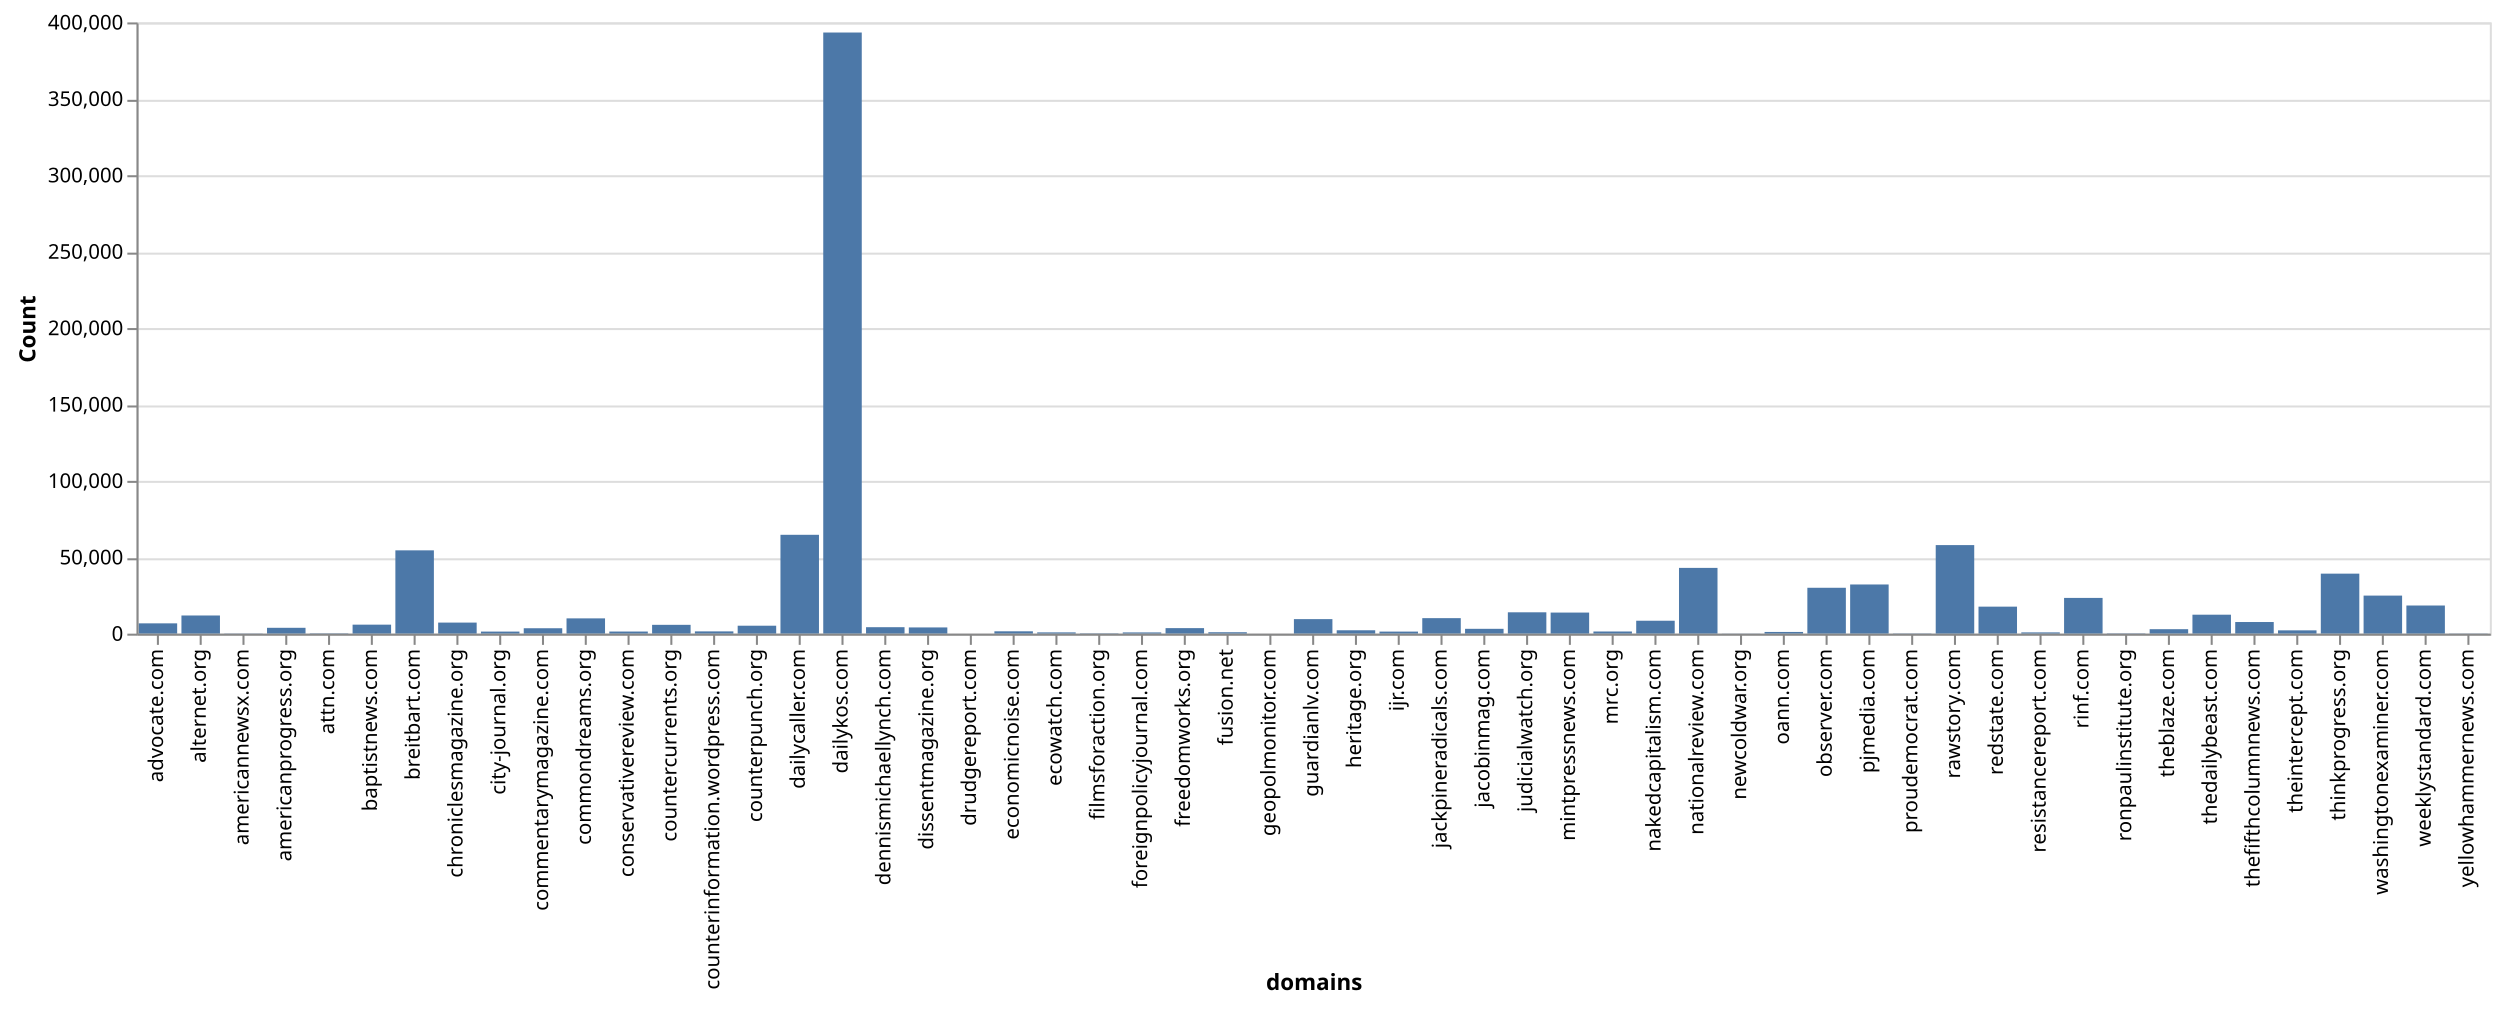
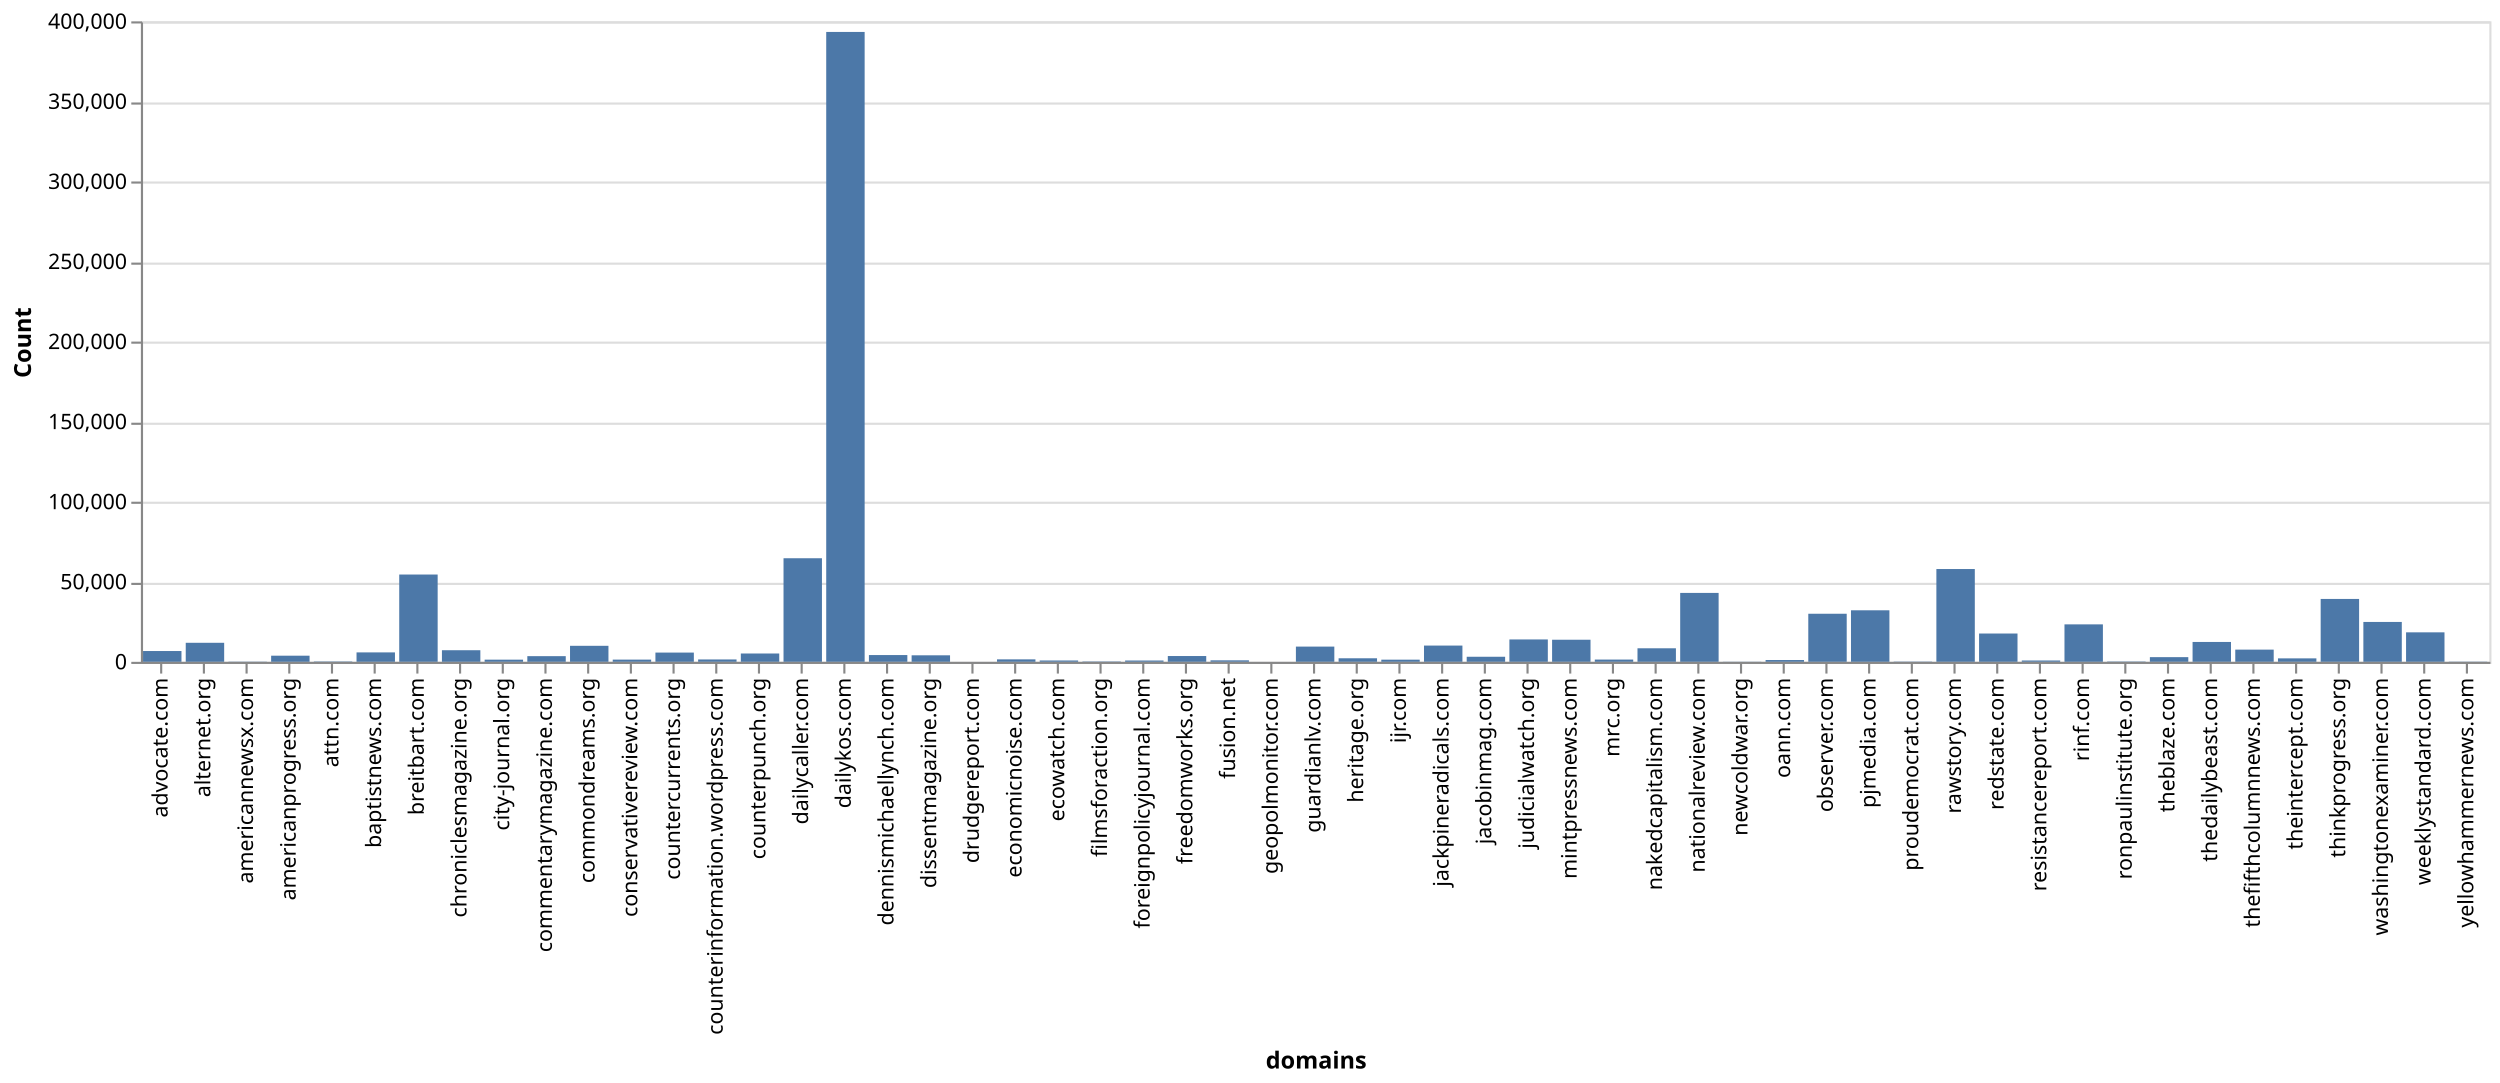
- <svg xmlns="http://www.w3.org/2000/svg" class="marks" width="1227" height="495" viewBox="0 0 1227 495" version="1.1">
-   <g transform="translate(67,11)">
+ <svg xmlns="http://www.w3.org/2000/svg" class="marks" width="1171" height="507" viewBox="0 0 1171 507" version="1.1">
+   <g transform="translate(66,10)">
    <g class="mark-group role-frame root">
      <g transform="translate(0,0)">
-         <path class="background" d="M0.5,0.5h1155v300h-1155Z" style="fill: none; stroke: #ddd;" />
+         <path class="background" d="M0.5,0.5h1100v300h-1100Z" style="fill: none; stroke: #ddd;" />
        <g>
          <g class="mark-group role-axis">
            <g transform="translate(0.5,0.5)">
              <path class="background" d="M0,0h0v0h0Z" style="pointer-events: none; fill: none;" />
              <g>
                <g class="mark-rule role-axis-grid" style="pointer-events: none;">
-                   <line transform="translate(0,300)" x2="1155" y2="0" style="fill: none; stroke: #ddd; stroke-width: 1; opacity: 1;" />
-                   <line transform="translate(0,263)" x2="1155" y2="0" style="fill: none; stroke: #ddd; stroke-width: 1; opacity: 1;" />
-                   <line transform="translate(0,225)" x2="1155" y2="0" style="fill: none; stroke: #ddd; stroke-width: 1; opacity: 1;" />
-                   <line transform="translate(0,188)" x2="1155" y2="0" style="fill: none; stroke: #ddd; stroke-width: 1; opacity: 1;" />
-                   <line transform="translate(0,150)" x2="1155" y2="0" style="fill: none; stroke: #ddd; stroke-width: 1; opacity: 1;" />
-                   <line transform="translate(0,113)" x2="1155" y2="0" style="fill: none; stroke: #ddd; stroke-width: 1; opacity: 1;" />
-                   <line transform="translate(0,75)" x2="1155" y2="0" style="fill: none; stroke: #ddd; stroke-width: 1; opacity: 1;" />
-                   <line transform="translate(0,38)" x2="1155" y2="0" style="fill: none; stroke: #ddd; stroke-width: 1; opacity: 1;" />
-                   <line transform="translate(0,0)" x2="1155" y2="0" style="fill: none; stroke: #ddd; stroke-width: 1; opacity: 1;" />
+                   <line transform="translate(0,300)" x2="1100" y2="0" style="fill: none; stroke: #ddd; stroke-width: 1; opacity: 1;" />
+                   <line transform="translate(0,263)" x2="1100" y2="0" style="fill: none; stroke: #ddd; stroke-width: 1; opacity: 1;" />
+                   <line transform="translate(0,225)" x2="1100" y2="0" style="fill: none; stroke: #ddd; stroke-width: 1; opacity: 1;" />
+                   <line transform="translate(0,188)" x2="1100" y2="0" style="fill: none; stroke: #ddd; stroke-width: 1; opacity: 1;" />
+                   <line transform="translate(0,150)" x2="1100" y2="0" style="fill: none; stroke: #ddd; stroke-width: 1; opacity: 1;" />
+                   <line transform="translate(0,113)" x2="1100" y2="0" style="fill: none; stroke: #ddd; stroke-width: 1; opacity: 1;" />
+                   <line transform="translate(0,75)" x2="1100" y2="0" style="fill: none; stroke: #ddd; stroke-width: 1; opacity: 1;" />
+                   <line transform="translate(0,38)" x2="1100" y2="0" style="fill: none; stroke: #ddd; stroke-width: 1; opacity: 1;" />
+                   <line transform="translate(0,0)" x2="1100" y2="0" style="fill: none; stroke: #ddd; stroke-width: 1; opacity: 1;" />
                </g>
              </g>
            </g>
          </g>
          <g class="mark-rect role-mark marks">
-             <path d="M526.05,299.3h18.9v0.7h-18.9Z" style="fill: #4c78a8;" />
-             <path d="M631.05,292.385h18.9v7.615h-18.9Z" style="fill: #4c78a8;" />
-             <path d="M1135.05,299.898h18.9v0.102h-18.9Z" style="fill: #4c78a8;" />
-             <path d="M652.05,297.623h18.9v2.377h-18.9Z" style="fill: #4c78a8;" />
-             <path d="M505.05,297.281h18.9v2.719h-18.9Z" style="fill: #4c78a8;" />
-             <path d="M85.05,299.814h18.9v0.186h-18.9Z" style="fill: #4c78a8;" />
-             <path d="M1051.05,298.377h18.9v1.623h-18.9Z" style="fill: #4c78a8;" />
-             <path d="M862.05,299.87h18.9v0.13h-18.9Z" style="fill: #4c78a8;" />
-             <path d="M232.05,298.961h18.9v1.039h-18.9Z" style="fill: #4c78a8;" />
-             <path d="M925.05,299.377h18.9v0.623h-18.9Z" style="fill: #4c78a8;" />
-             <path d="M883.05,256.532h18.9v43.468h-18.9Z" style="fill: #4c78a8;" />
-             <path d="M1114.05,286.186h18.9v13.814h-18.9Z" style="fill: #4c78a8;" />
-             <path d="M568.05,292.865h18.9v7.135h-18.9Z" style="fill: #4c78a8;" />
-             <path d="M589.05,298.337h18.9v1.663h-18.9Z" style="fill: #4c78a8;" />
-             <path d="M463.05,299.818h18.9v0.182h-18.9Z" style="fill: #4c78a8;" />
-             <path d="M1072.05,270.545h18.9v29.455h-18.9Z" style="fill: #4c78a8;" />
-             <path d="M106.05,295.581h18.9v4.419h-18.9Z" style="fill: #4c78a8;" />
-             <path d="M22.05,291.082h18.9v8.918h-18.9Z" style="fill: #4c78a8;" />
-             <path d="M1093.05,281.32h18.9v18.68h-18.9Z" style="fill: #4c78a8;" />
-             <path d="M904.05,286.741h18.9v13.259h-18.9Z" style="fill: #4c78a8;" />
-             <path d="M673.05,289.517h18.9v10.483h-18.9Z" style="fill: #4c78a8;" />
-             <path d="M316.05,251.48h18.9v48.52h-18.9Z" style="fill: #4c78a8;" />
-             <path d="M1030.05,294.285h18.9v5.715h-18.9Z" style="fill: #4c78a8;" />
-             <path d="M757.05,267.721h18.9v32.279h-18.9Z" style="fill: #4c78a8;" />
-             <path d="M610.05,298.988h18.9v1.012h-18.9Z" style="fill: #4c78a8;" />
-             <path d="M190.05,297.342h18.9v2.658h-18.9Z" style="fill: #4c78a8;" />
-             <path d="M442.05,299.372h18.9v0.628h-18.9Z" style="fill: #4c78a8;" />
-             <path d="M694.05,289.652h18.9v10.348h-18.9Z" style="fill: #4c78a8;" />
-             <path d="M169.05,298.985h18.9v1.015h-18.9Z" style="fill: #4c78a8;" />
-             <path d="M778.05,299.931h18.9v0.069h-18.9Z" style="fill: #4c78a8;" />
-             <path d="M211.05,292.497h18.9v7.503h-18.9Z" style="fill: #4c78a8;" />
-             <path d="M715.05,298.941h18.9v1.059h-18.9Z" style="fill: #4c78a8;" />
-             <path d="M337.05,4.96h18.9v295.04h-18.9Z" style="fill: #4c78a8;" />
-             <path d="M1009.05,290.693h18.9v9.307h-18.9Z" style="fill: #4c78a8;" />
-             <path d="M295.05,296.099h18.9v3.901h-18.9Z" style="fill: #4c78a8;" />
-             <path d="M484.05,299.388h18.9v0.612h-18.9Z" style="fill: #4c78a8;" />
-             <path d="M820.05,277.478h18.9v22.522h-18.9Z" style="fill: #4c78a8;" />
-             <path d="M64.05,297.125h18.9v2.875h-18.9Z" style="fill: #4c78a8;" />
-             <path d="M358.05,296.828h18.9v3.172h-18.9Z" style="fill: #4c78a8;" />
-             <path d="M988.05,297.805h18.9v2.195h-18.9Z" style="fill: #4c78a8;" />
-             <path d="M1.05,294.94h18.9v5.06h-18.9Z" style="fill: #4c78a8;" />
-             <path d="M946.05,282.454h18.9v17.546h-18.9Z" style="fill: #4c78a8;" />
-             <path d="M253.05,295.667h18.9v4.333h-18.9Z" style="fill: #4c78a8;" />
-             <path d="M736.05,293.655h18.9v6.345h-18.9Z" style="fill: #4c78a8;" />
-             <path d="M274.05,298.887h18.9v1.113h-18.9Z" style="fill: #4c78a8;" />
-             <path d="M148.05,294.565h18.9v5.435h-18.9Z" style="fill: #4c78a8;" />
-             <path d="M127.05,259.109h18.9v40.891h-18.9Z" style="fill: #4c78a8;" />
-             <path d="M547.05,299.998h18.9v0.002h-18.9Z" style="fill: #4c78a8;" />
-             <path d="M799.05,299.158h18.9v0.842h-18.9Z" style="fill: #4c78a8;" />
-             <path d="M841.05,275.861h18.9v24.139h-18.9Z" style="fill: #4c78a8;" />
-             <path d="M43.05,299.897h18.9v0.103h-18.9Z" style="fill: #4c78a8;" />
-             <path d="M379.05,296.944h18.9v3.056h-18.9Z" style="fill: #4c78a8;" />
-             <path d="M400.05,299.999h18.9v0.001h-18.9Z" style="fill: #4c78a8;" />
-             <path d="M967.05,299.83h18.9v0.17h-18.9Z" style="fill: #4c78a8;" />
-             <path d="M421.05,298.844h18.9v1.156h-18.9Z" style="fill: #4c78a8;" />
+             <path d="M501,299.3h18v0.7h-18Z" style="fill: #4c78a8;" />
+             <path d="M601,292.385h18v7.615h-18Z" style="fill: #4c78a8;" />
+             <path d="M1081,299.898h18v0.102h-18Z" style="fill: #4c78a8;" />
+             <path d="M621,297.623h18v2.377h-18Z" style="fill: #4c78a8;" />
+             <path d="M481,297.281h18v2.719h-18Z" style="fill: #4c78a8;" />
+             <path d="M81,299.814h18v0.186h-18Z" style="fill: #4c78a8;" />
+             <path d="M1001,298.377h18v1.623h-18Z" style="fill: #4c78a8;" />
+             <path d="M821,299.87h18v0.13h-18Z" style="fill: #4c78a8;" />
+             <path d="M221,298.961h18v1.039h-18Z" style="fill: #4c78a8;" />
+             <path d="M881,299.377h18v0.623h-18Z" style="fill: #4c78a8;" />
+             <path d="M841,256.532h18v43.468h-18Z" style="fill: #4c78a8;" />
+             <path d="M1061,286.186h18v13.814h-18Z" style="fill: #4c78a8;" />
+             <path d="M541,292.865h18v7.135h-18Z" style="fill: #4c78a8;" />
+             <path d="M561,298.337h18v1.663h-18Z" style="fill: #4c78a8;" />
+             <path d="M441,299.818h18v0.182h-18Z" style="fill: #4c78a8;" />
+             <path d="M1021,270.545h18v29.455h-18Z" style="fill: #4c78a8;" />
+             <path d="M101,295.581h18v4.419h-18Z" style="fill: #4c78a8;" />
+             <path d="M21,291.082h18v8.918h-18Z" style="fill: #4c78a8;" />
+             <path d="M1041,281.32h18v18.68h-18Z" style="fill: #4c78a8;" />
+             <path d="M861,286.741h18v13.259h-18Z" style="fill: #4c78a8;" />
+             <path d="M641,289.517h18v10.483h-18Z" style="fill: #4c78a8;" />
+             <path d="M301,251.48h18v48.52h-18Z" style="fill: #4c78a8;" />
+             <path d="M981,294.285h18v5.715h-18Z" style="fill: #4c78a8;" />
+             <path d="M721,267.721h18v32.279h-18Z" style="fill: #4c78a8;" />
+             <path d="M581,298.988h18v1.012h-18Z" style="fill: #4c78a8;" />
+             <path d="M181,297.342h18v2.658h-18Z" style="fill: #4c78a8;" />
+             <path d="M421,299.372h18v0.628h-18Z" style="fill: #4c78a8;" />
+             <path d="M661,289.652h18v10.348h-18Z" style="fill: #4c78a8;" />
+             <path d="M161,298.985h18v1.015h-18Z" style="fill: #4c78a8;" />
+             <path d="M741,299.931h18v0.069h-18Z" style="fill: #4c78a8;" />
+             <path d="M201,292.497h18v7.503h-18Z" style="fill: #4c78a8;" />
+             <path d="M681,298.941h18v1.059h-18Z" style="fill: #4c78a8;" />
+             <path d="M321,4.96h18v295.04h-18Z" style="fill: #4c78a8;" />
+             <path d="M961,290.693h18v9.307h-18Z" style="fill: #4c78a8;" />
+             <path d="M281,296.099h18v3.901h-18Z" style="fill: #4c78a8;" />
+             <path d="M461,299.388h18v0.612h-18Z" style="fill: #4c78a8;" />
+             <path d="M781,277.478h18v22.522h-18Z" style="fill: #4c78a8;" />
+             <path d="M61,297.125h18v2.875h-18Z" style="fill: #4c78a8;" />
+             <path d="M341,296.828h18v3.172h-18Z" style="fill: #4c78a8;" />
+             <path d="M941,297.805h18v2.195h-18Z" style="fill: #4c78a8;" />
+             <path d="M1,294.94h18v5.06h-18Z" style="fill: #4c78a8;" />
+             <path d="M901,282.454h18v17.546h-18Z" style="fill: #4c78a8;" />
+             <path d="M241,295.667h18v4.333h-18Z" style="fill: #4c78a8;" />
+             <path d="M701,293.655h18v6.345h-18Z" style="fill: #4c78a8;" />
+             <path d="M261,298.887h18v1.113h-18Z" style="fill: #4c78a8;" />
+             <path d="M141,294.565h18v5.435h-18Z" style="fill: #4c78a8;" />
+             <path d="M121,259.109h18v40.891h-18Z" style="fill: #4c78a8;" />
+             <path d="M521,299.998h18v0.002h-18Z" style="fill: #4c78a8;" />
+             <path d="M761,299.158h18v0.842h-18Z" style="fill: #4c78a8;" />
+             <path d="M801,275.861h18v24.139h-18Z" style="fill: #4c78a8;" />
+             <path d="M41,299.897h18v0.103h-18Z" style="fill: #4c78a8;" />
+             <path d="M361,296.944h18v3.056h-18Z" style="fill: #4c78a8;" />
+             <path d="M381,299.999h18v0.001h-18Z" style="fill: #4c78a8;" />
+             <path d="M921,299.83h18v0.17h-18Z" style="fill: #4c78a8;" />
+             <path d="M401,298.844h18v1.156h-18Z" style="fill: #4c78a8;" />
          </g>
          <g class="mark-group role-axis">
            <g transform="translate(0.5,300.5)">
              <path class="background" d="M0,0h0v0h0Z" style="pointer-events: none; fill: none;" />
              <g>
                <g class="mark-rule role-axis-tick" style="pointer-events: none;">
-                   <line transform="translate(10,0)" x2="0" y2="5" style="fill: none; stroke: #888; stroke-width: 1; opacity: 1;" />
-                   <line transform="translate(31,0)" x2="0" y2="5" style="fill: none; stroke: #888; stroke-width: 1; opacity: 1;" />
-                   <line transform="translate(52,0)" x2="0" y2="5" style="fill: none; stroke: #888; stroke-width: 1; opacity: 1;" />
-                   <line transform="translate(73,0)" x2="0" y2="5" style="fill: none; stroke: #888; stroke-width: 1; opacity: 1;" />
-                   <line transform="translate(94,0)" x2="0" y2="5" style="fill: none; stroke: #888; stroke-width: 1; opacity: 1;" />
-                   <line transform="translate(115,0)" x2="0" y2="5" style="fill: none; stroke: #888; stroke-width: 1; opacity: 1;" />
-                   <line transform="translate(136,0)" x2="0" y2="5" style="fill: none; stroke: #888; stroke-width: 1; opacity: 1;" />
-                   <line transform="translate(157,0)" x2="0" y2="5" style="fill: none; stroke: #888; stroke-width: 1; opacity: 1;" />
-                   <line transform="translate(178,0)" x2="0" y2="5" style="fill: none; stroke: #888; stroke-width: 1; opacity: 1;" />
-                   <line transform="translate(199,0)" x2="0" y2="5" style="fill: none; stroke: #888; stroke-width: 1; opacity: 1;" />
-                   <line transform="translate(220,0)" x2="0" y2="5" style="fill: none; stroke: #888; stroke-width: 1; opacity: 1;" />
-                   <line transform="translate(241,0)" x2="0" y2="5" style="fill: none; stroke: #888; stroke-width: 1; opacity: 1;" />
-                   <line transform="translate(262,0)" x2="0" y2="5" style="fill: none; stroke: #888; stroke-width: 1; opacity: 1;" />
-                   <line transform="translate(283,0)" x2="0" y2="5" style="fill: none; stroke: #888; stroke-width: 1; opacity: 1;" />
-                   <line transform="translate(304,0)" x2="0" y2="5" style="fill: none; stroke: #888; stroke-width: 1; opacity: 1;" />
-                   <line transform="translate(325,0)" x2="0" y2="5" style="fill: none; stroke: #888; stroke-width: 1; opacity: 1;" />
-                   <line transform="translate(346,0)" x2="0" y2="5" style="fill: none; stroke: #888; stroke-width: 1; opacity: 1;" />
-                   <line transform="translate(367,0)" x2="0" y2="5" style="fill: none; stroke: #888; stroke-width: 1; opacity: 1;" />
-                   <line transform="translate(388,0)" x2="0" y2="5" style="fill: none; stroke: #888; stroke-width: 1; opacity: 1;" />
+                   <line transform="translate(9,0)" x2="0" y2="5" style="fill: none; stroke: #888; stroke-width: 1; opacity: 1;" />
+                   <line transform="translate(29,0)" x2="0" y2="5" style="fill: none; stroke: #888; stroke-width: 1; opacity: 1;" />
+                   <line transform="translate(49,0)" x2="0" y2="5" style="fill: none; stroke: #888; stroke-width: 1; opacity: 1;" />
+                   <line transform="translate(69,0)" x2="0" y2="5" style="fill: none; stroke: #888; stroke-width: 1; opacity: 1;" />
+                   <line transform="translate(89,0)" x2="0" y2="5" style="fill: none; stroke: #888; stroke-width: 1; opacity: 1;" />
+                   <line transform="translate(109,0)" x2="0" y2="5" style="fill: none; stroke: #888; stroke-width: 1; opacity: 1;" />
+                   <line transform="translate(129,0)" x2="0" y2="5" style="fill: none; stroke: #888; stroke-width: 1; opacity: 1;" />
+                   <line transform="translate(149,0)" x2="0" y2="5" style="fill: none; stroke: #888; stroke-width: 1; opacity: 1;" />
+                   <line transform="translate(169,0)" x2="0" y2="5" style="fill: none; stroke: #888; stroke-width: 1; opacity: 1;" />
+                   <line transform="translate(189,0)" x2="0" y2="5" style="fill: none; stroke: #888; stroke-width: 1; opacity: 1;" />
+                   <line transform="translate(209,0)" x2="0" y2="5" style="fill: none; stroke: #888; stroke-width: 1; opacity: 1;" />
+                   <line transform="translate(229,0)" x2="0" y2="5" style="fill: none; stroke: #888; stroke-width: 1; opacity: 1;" />
+                   <line transform="translate(249,0)" x2="0" y2="5" style="fill: none; stroke: #888; stroke-width: 1; opacity: 1;" />
+                   <line transform="translate(269,0)" x2="0" y2="5" style="fill: none; stroke: #888; stroke-width: 1; opacity: 1;" />
+                   <line transform="translate(289,0)" x2="0" y2="5" style="fill: none; stroke: #888; stroke-width: 1; opacity: 1;" />
+                   <line transform="translate(309,0)" x2="0" y2="5" style="fill: none; stroke: #888; stroke-width: 1; opacity: 1;" />
+                   <line transform="translate(329,0)" x2="0" y2="5" style="fill: none; stroke: #888; stroke-width: 1; opacity: 1;" />
+                   <line transform="translate(349,0)" x2="0" y2="5" style="fill: none; stroke: #888; stroke-width: 1; opacity: 1;" />
+                   <line transform="translate(369,0)" x2="0" y2="5" style="fill: none; stroke: #888; stroke-width: 1; opacity: 1;" />
+                   <line transform="translate(389,0)" x2="0" y2="5" style="fill: none; stroke: #888; stroke-width: 1; opacity: 1;" />
                  <line transform="translate(409,0)" x2="0" y2="5" style="fill: none; stroke: #888; stroke-width: 1; opacity: 1;" />
-                   <line transform="translate(430,0)" x2="0" y2="5" style="fill: none; stroke: #888; stroke-width: 1; opacity: 1;" />
-                   <line transform="translate(451,0)" x2="0" y2="5" style="fill: none; stroke: #888; stroke-width: 1; opacity: 1;" />
-                   <line transform="translate(472,0)" x2="0" y2="5" style="fill: none; stroke: #888; stroke-width: 1; opacity: 1;" />
-                   <line transform="translate(493,0)" x2="0" y2="5" style="fill: none; stroke: #888; stroke-width: 1; opacity: 1;" />
-                   <line transform="translate(514,0)" x2="0" y2="5" style="fill: none; stroke: #888; stroke-width: 1; opacity: 1;" />
-                   <line transform="translate(535,0)" x2="0" y2="5" style="fill: none; stroke: #888; stroke-width: 1; opacity: 1;" />
-                   <line transform="translate(556,0)" x2="0" y2="5" style="fill: none; stroke: #888; stroke-width: 1; opacity: 1;" />
-                   <line transform="translate(577,0)" x2="0" y2="5" style="fill: none; stroke: #888; stroke-width: 1; opacity: 1;" />
-                   <line transform="translate(598,0)" x2="0" y2="5" style="fill: none; stroke: #888; stroke-width: 1; opacity: 1;" />
-                   <line transform="translate(619,0)" x2="0" y2="5" style="fill: none; stroke: #888; stroke-width: 1; opacity: 1;" />
-                   <line transform="translate(640,0)" x2="0" y2="5" style="fill: none; stroke: #888; stroke-width: 1; opacity: 1;" />
-                   <line transform="translate(661,0)" x2="0" y2="5" style="fill: none; stroke: #888; stroke-width: 1; opacity: 1;" />
-                   <line transform="translate(682,0)" x2="0" y2="5" style="fill: none; stroke: #888; stroke-width: 1; opacity: 1;" />
-                   <line transform="translate(703,0)" x2="0" y2="5" style="fill: none; stroke: #888; stroke-width: 1; opacity: 1;" />
-                   <line transform="translate(724,0)" x2="0" y2="5" style="fill: none; stroke: #888; stroke-width: 1; opacity: 1;" />
-                   <line transform="translate(745,0)" x2="0" y2="5" style="fill: none; stroke: #888; stroke-width: 1; opacity: 1;" />
-                   <line transform="translate(766,0)" x2="0" y2="5" style="fill: none; stroke: #888; stroke-width: 1; opacity: 1;" />
-                   <line transform="translate(787,0)" x2="0" y2="5" style="fill: none; stroke: #888; stroke-width: 1; opacity: 1;" />
-                   <line transform="translate(808,0)" x2="0" y2="5" style="fill: none; stroke: #888; stroke-width: 1; opacity: 1;" />
+                   <line transform="translate(429,0)" x2="0" y2="5" style="fill: none; stroke: #888; stroke-width: 1; opacity: 1;" />
+                   <line transform="translate(449,0)" x2="0" y2="5" style="fill: none; stroke: #888; stroke-width: 1; opacity: 1;" />
+                   <line transform="translate(469,0)" x2="0" y2="5" style="fill: none; stroke: #888; stroke-width: 1; opacity: 1;" />
+                   <line transform="translate(489,0)" x2="0" y2="5" style="fill: none; stroke: #888; stroke-width: 1; opacity: 1;" />
+                   <line transform="translate(509,0)" x2="0" y2="5" style="fill: none; stroke: #888; stroke-width: 1; opacity: 1;" />
+                   <line transform="translate(529,0)" x2="0" y2="5" style="fill: none; stroke: #888; stroke-width: 1; opacity: 1;" />
+                   <line transform="translate(549,0)" x2="0" y2="5" style="fill: none; stroke: #888; stroke-width: 1; opacity: 1;" />
+                   <line transform="translate(569,0)" x2="0" y2="5" style="fill: none; stroke: #888; stroke-width: 1; opacity: 1;" />
+                   <line transform="translate(589,0)" x2="0" y2="5" style="fill: none; stroke: #888; stroke-width: 1; opacity: 1;" />
+                   <line transform="translate(609,0)" x2="0" y2="5" style="fill: none; stroke: #888; stroke-width: 1; opacity: 1;" />
+                   <line transform="translate(629,0)" x2="0" y2="5" style="fill: none; stroke: #888; stroke-width: 1; opacity: 1;" />
+                   <line transform="translate(649,0)" x2="0" y2="5" style="fill: none; stroke: #888; stroke-width: 1; opacity: 1;" />
+                   <line transform="translate(669,0)" x2="0" y2="5" style="fill: none; stroke: #888; stroke-width: 1; opacity: 1;" />
+                   <line transform="translate(689,0)" x2="0" y2="5" style="fill: none; stroke: #888; stroke-width: 1; opacity: 1;" />
+                   <line transform="translate(709,0)" x2="0" y2="5" style="fill: none; stroke: #888; stroke-width: 1; opacity: 1;" />
+                   <line transform="translate(729,0)" x2="0" y2="5" style="fill: none; stroke: #888; stroke-width: 1; opacity: 1;" />
+                   <line transform="translate(749,0)" x2="0" y2="5" style="fill: none; stroke: #888; stroke-width: 1; opacity: 1;" />
+                   <line transform="translate(769,0)" x2="0" y2="5" style="fill: none; stroke: #888; stroke-width: 1; opacity: 1;" />
+                   <line transform="translate(789,0)" x2="0" y2="5" style="fill: none; stroke: #888; stroke-width: 1; opacity: 1;" />
+                   <line transform="translate(809,0)" x2="0" y2="5" style="fill: none; stroke: #888; stroke-width: 1; opacity: 1;" />
                  <line transform="translate(829,0)" x2="0" y2="5" style="fill: none; stroke: #888; stroke-width: 1; opacity: 1;" />
-                   <line transform="translate(850,0)" x2="0" y2="5" style="fill: none; stroke: #888; stroke-width: 1; opacity: 1;" />
-                   <line transform="translate(871,0)" x2="0" y2="5" style="fill: none; stroke: #888; stroke-width: 1; opacity: 1;" />
-                   <line transform="translate(892,0)" x2="0" y2="5" style="fill: none; stroke: #888; stroke-width: 1; opacity: 1;" />
-                   <line transform="translate(913,0)" x2="0" y2="5" style="fill: none; stroke: #888; stroke-width: 1; opacity: 1;" />
-                   <line transform="translate(934,0)" x2="0" y2="5" style="fill: none; stroke: #888; stroke-width: 1; opacity: 1;" />
-                   <line transform="translate(955,0)" x2="0" y2="5" style="fill: none; stroke: #888; stroke-width: 1; opacity: 1;" />
-                   <line transform="translate(976,0)" x2="0" y2="5" style="fill: none; stroke: #888; stroke-width: 1; opacity: 1;" />
-                   <line transform="translate(997,0)" x2="0" y2="5" style="fill: none; stroke: #888; stroke-width: 1; opacity: 1;" />
-                   <line transform="translate(1018,0)" x2="0" y2="5" style="fill: none; stroke: #888; stroke-width: 1; opacity: 1;" />
-                   <line transform="translate(1039,0)" x2="0" y2="5" style="fill: none; stroke: #888; stroke-width: 1; opacity: 1;" />
-                   <line transform="translate(1060,0)" x2="0" y2="5" style="fill: none; stroke: #888; stroke-width: 1; opacity: 1;" />
-                   <line transform="translate(1081,0)" x2="0" y2="5" style="fill: none; stroke: #888; stroke-width: 1; opacity: 1;" />
-                   <line transform="translate(1102,0)" x2="0" y2="5" style="fill: none; stroke: #888; stroke-width: 1; opacity: 1;" />
-                   <line transform="translate(1123,0)" x2="0" y2="5" style="fill: none; stroke: #888; stroke-width: 1; opacity: 1;" />
-                   <line transform="translate(1144,0)" x2="0" y2="5" style="fill: none; stroke: #888; stroke-width: 1; opacity: 1;" />
+                   <line transform="translate(849,0)" x2="0" y2="5" style="fill: none; stroke: #888; stroke-width: 1; opacity: 1;" />
+                   <line transform="translate(869,0)" x2="0" y2="5" style="fill: none; stroke: #888; stroke-width: 1; opacity: 1;" />
+                   <line transform="translate(889,0)" x2="0" y2="5" style="fill: none; stroke: #888; stroke-width: 1; opacity: 1;" />
+                   <line transform="translate(909,0)" x2="0" y2="5" style="fill: none; stroke: #888; stroke-width: 1; opacity: 1;" />
+                   <line transform="translate(929,0)" x2="0" y2="5" style="fill: none; stroke: #888; stroke-width: 1; opacity: 1;" />
+                   <line transform="translate(949,0)" x2="0" y2="5" style="fill: none; stroke: #888; stroke-width: 1; opacity: 1;" />
+                   <line transform="translate(969,0)" x2="0" y2="5" style="fill: none; stroke: #888; stroke-width: 1; opacity: 1;" />
+                   <line transform="translate(989,0)" x2="0" y2="5" style="fill: none; stroke: #888; stroke-width: 1; opacity: 1;" />
+                   <line transform="translate(1009,0)" x2="0" y2="5" style="fill: none; stroke: #888; stroke-width: 1; opacity: 1;" />
+                   <line transform="translate(1029,0)" x2="0" y2="5" style="fill: none; stroke: #888; stroke-width: 1; opacity: 1;" />
+                   <line transform="translate(1049,0)" x2="0" y2="5" style="fill: none; stroke: #888; stroke-width: 1; opacity: 1;" />
+                   <line transform="translate(1069,0)" x2="0" y2="5" style="fill: none; stroke: #888; stroke-width: 1; opacity: 1;" />
+                   <line transform="translate(1089,0)" x2="0" y2="5" style="fill: none; stroke: #888; stroke-width: 1; opacity: 1;" />
                </g>
                <g class="mark-text role-axis-label" style="pointer-events: none;">
-                   <text text-anchor="end" transform="translate(9.5,7) rotate(270) translate(0,3)" style="font-family: sans-serif; font-size: 10px; fill: #000; opacity: 1;">advocate.com</text>
-                   <text text-anchor="end" transform="translate(30.5,7) rotate(270) translate(0,3)" style="font-family: sans-serif; font-size: 10px; fill: #000; opacity: 1;">alternet.org</text>
-                   <text text-anchor="end" transform="translate(51.5,7) rotate(270) translate(0,3)" style="font-family: sans-serif; font-size: 10px; fill: #000; opacity: 1;">americannewsx.com</text>
-                   <text text-anchor="end" transform="translate(72.5,7) rotate(270) translate(0,3)" style="font-family: sans-serif; font-size: 10px; fill: #000; opacity: 1;">americanprogress.org</text>
-                   <text text-anchor="end" transform="translate(93.5,7) rotate(270) translate(0,3)" style="font-family: sans-serif; font-size: 10px; fill: #000; opacity: 1;">attn.com</text>
-                   <text text-anchor="end" transform="translate(114.5,7) rotate(270) translate(0,3)" style="font-family: sans-serif; font-size: 10px; fill: #000; opacity: 1;">baptistnews.com</text>
-                   <text text-anchor="end" transform="translate(135.5,7) rotate(270) translate(0,3)" style="font-family: sans-serif; font-size: 10px; fill: #000; opacity: 1;">breitbart.com</text>
-                   <text text-anchor="end" transform="translate(156.5,7) rotate(270) translate(0,3)" style="font-family: sans-serif; font-size: 10px; fill: #000; opacity: 1;">chroniclesmagazine.org</text>
-                   <text text-anchor="end" transform="translate(177.5,7) rotate(270) translate(0,3)" style="font-family: sans-serif; font-size: 10px; fill: #000; opacity: 1;">city-journal.org</text>
-                   <text text-anchor="end" transform="translate(198.5,7) rotate(270) translate(0,3)" style="font-family: sans-serif; font-size: 10px; fill: #000; opacity: 1;">commentarymagazine.com</text>
-                   <text text-anchor="end" transform="translate(219.5,7) rotate(270) translate(0,3)" style="font-family: sans-serif; font-size: 10px; fill: #000; opacity: 1;">commondreams.org</text>
-                   <text text-anchor="end" transform="translate(240.5,7) rotate(270) translate(0,3)" style="font-family: sans-serif; font-size: 10px; fill: #000; opacity: 1;">conservativereview.com</text>
-                   <text text-anchor="end" transform="translate(261.5,7) rotate(270) translate(0,3)" style="font-family: sans-serif; font-size: 10px; fill: #000; opacity: 1;">countercurrents.org</text>
-                   <text text-anchor="end" transform="translate(282.5,7) rotate(270) translate(0,3)" style="font-family: sans-serif; font-size: 10px; fill: #000; opacity: 1;">counterinformation.wordpress.com</text>
-                   <text text-anchor="end" transform="translate(303.5,7) rotate(270) translate(0,3)" style="font-family: sans-serif; font-size: 10px; fill: #000; opacity: 1;">counterpunch.org</text>
-                   <text text-anchor="end" transform="translate(324.5,7) rotate(270) translate(0,3)" style="font-family: sans-serif; font-size: 10px; fill: #000; opacity: 1;">dailycaller.com</text>
-                   <text text-anchor="end" transform="translate(345.5,7) rotate(270) translate(0,3)" style="font-family: sans-serif; font-size: 10px; fill: #000; opacity: 1;">dailykos.com</text>
-                   <text text-anchor="end" transform="translate(366.5,7) rotate(270) translate(0,3)" style="font-family: sans-serif; font-size: 10px; fill: #000; opacity: 1;">dennismichaellynch.com</text>
-                   <text text-anchor="end" transform="translate(387.5,7) rotate(270) translate(0,3)" style="font-family: sans-serif; font-size: 10px; fill: #000; opacity: 1;">dissentmagazine.org</text>
-                   <text text-anchor="end" transform="translate(408.5,7) rotate(270) translate(0,3)" style="font-family: sans-serif; font-size: 10px; fill: #000; opacity: 1;">drudgereport.com</text>
-                   <text text-anchor="end" transform="translate(429.5,7) rotate(270) translate(0,3)" style="font-family: sans-serif; font-size: 10px; fill: #000; opacity: 1;">economicnoise.com</text>
-                   <text text-anchor="end" transform="translate(450.5,7) rotate(270) translate(0,3)" style="font-family: sans-serif; font-size: 10px; fill: #000; opacity: 1;">ecowatch.com</text>
-                   <text text-anchor="end" transform="translate(471.5,7) rotate(270) translate(0,3)" style="font-family: sans-serif; font-size: 10px; fill: #000; opacity: 1;">filmsforaction.org</text>
-                   <text text-anchor="end" transform="translate(492.5,7) rotate(270) translate(0,3)" style="font-family: sans-serif; font-size: 10px; fill: #000; opacity: 1;">foreignpolicyjournal.com</text>
-                   <text text-anchor="end" transform="translate(513.5,7) rotate(270) translate(0,3)" style="font-family: sans-serif; font-size: 10px; fill: #000; opacity: 1;">freedomworks.org</text>
-                   <text text-anchor="end" transform="translate(534.5,7) rotate(270) translate(0,3)" style="font-family: sans-serif; font-size: 10px; fill: #000; opacity: 1;">fusion.net</text>
-                   <text text-anchor="end" transform="translate(555.5,7) rotate(270) translate(0,3)" style="font-family: sans-serif; font-size: 10px; fill: #000; opacity: 1;">geopolmonitor.com</text>
-                   <text text-anchor="end" transform="translate(576.5,7) rotate(270) translate(0,3)" style="font-family: sans-serif; font-size: 10px; fill: #000; opacity: 1;">guardianlv.com</text>
-                   <text text-anchor="end" transform="translate(597.5,7) rotate(270) translate(0,3)" style="font-family: sans-serif; font-size: 10px; fill: #000; opacity: 1;">heritage.org</text>
-                   <text text-anchor="end" transform="translate(618.5,7) rotate(270) translate(0,3)" style="font-family: sans-serif; font-size: 10px; fill: #000; opacity: 1;">ijr.com</text>
-                   <text text-anchor="end" transform="translate(639.5,7) rotate(270) translate(0,3)" style="font-family: sans-serif; font-size: 10px; fill: #000; opacity: 1;">jackpineradicals.com</text>
-                   <text text-anchor="end" transform="translate(660.5,7) rotate(270) translate(0,3)" style="font-family: sans-serif; font-size: 10px; fill: #000; opacity: 1;">jacobinmag.com</text>
-                   <text text-anchor="end" transform="translate(681.5,7) rotate(270) translate(0,3)" style="font-family: sans-serif; font-size: 10px; fill: #000; opacity: 1;">judicialwatch.org</text>
-                   <text text-anchor="end" transform="translate(702.5,7) rotate(270) translate(0,3)" style="font-family: sans-serif; font-size: 10px; fill: #000; opacity: 1;">mintpressnews.com</text>
-                   <text text-anchor="end" transform="translate(723.5,7) rotate(270) translate(0,3)" style="font-family: sans-serif; font-size: 10px; fill: #000; opacity: 1;">mrc.org</text>
-                   <text text-anchor="end" transform="translate(744.5,7) rotate(270) translate(0,3)" style="font-family: sans-serif; font-size: 10px; fill: #000; opacity: 1;">nakedcapitalism.com</text>
-                   <text text-anchor="end" transform="translate(765.5,7) rotate(270) translate(0,3)" style="font-family: sans-serif; font-size: 10px; fill: #000; opacity: 1;">nationalreview.com</text>
-                   <text text-anchor="end" transform="translate(786.5,7) rotate(270) translate(0,3)" style="font-family: sans-serif; font-size: 10px; fill: #000; opacity: 1;">newcoldwar.org</text>
-                   <text text-anchor="end" transform="translate(807.5,7) rotate(270) translate(0,3)" style="font-family: sans-serif; font-size: 10px; fill: #000; opacity: 1;">oann.com</text>
-                   <text text-anchor="end" transform="translate(828.5,7) rotate(270) translate(0,3)" style="font-family: sans-serif; font-size: 10px; fill: #000; opacity: 1;">observer.com</text>
-                   <text text-anchor="end" transform="translate(849.5,7) rotate(270) translate(0,3)" style="font-family: sans-serif; font-size: 10px; fill: #000; opacity: 1;">pjmedia.com</text>
-                   <text text-anchor="end" transform="translate(870.5,7) rotate(270) translate(0,3)" style="font-family: sans-serif; font-size: 10px; fill: #000; opacity: 1;">proudemocrat.com</text>
-                   <text text-anchor="end" transform="translate(891.5,7) rotate(270) translate(0,3)" style="font-family: sans-serif; font-size: 10px; fill: #000; opacity: 1;">rawstory.com</text>
-                   <text text-anchor="end" transform="translate(912.5,7) rotate(270) translate(0,3)" style="font-family: sans-serif; font-size: 10px; fill: #000; opacity: 1;">redstate.com</text>
-                   <text text-anchor="end" transform="translate(933.5,7) rotate(270) translate(0,3)" style="font-family: sans-serif; font-size: 10px; fill: #000; opacity: 1;">resistancereport.com</text>
-                   <text text-anchor="end" transform="translate(954.5,7) rotate(270) translate(0,3)" style="font-family: sans-serif; font-size: 10px; fill: #000; opacity: 1;">rinf.com</text>
-                   <text text-anchor="end" transform="translate(975.5,7) rotate(270) translate(0,3)" style="font-family: sans-serif; font-size: 10px; fill: #000; opacity: 1;">ronpaulinstitute.org</text>
-                   <text text-anchor="end" transform="translate(996.5,7) rotate(270) translate(0,3)" style="font-family: sans-serif; font-size: 10px; fill: #000; opacity: 1;">theblaze.com</text>
-                   <text text-anchor="end" transform="translate(1017.5,7) rotate(270) translate(0,3)" style="font-family: sans-serif; font-size: 10px; fill: #000; opacity: 1;">thedailybeast.com</text>
-                   <text text-anchor="end" transform="translate(1038.5,7) rotate(270) translate(0,3)" style="font-family: sans-serif; font-size: 10px; fill: #000; opacity: 1;">thefifthcolumnnews.com</text>
-                   <text text-anchor="end" transform="translate(1059.5,7) rotate(270) translate(0,3)" style="font-family: sans-serif; font-size: 10px; fill: #000; opacity: 1;">theintercept.com</text>
-                   <text text-anchor="end" transform="translate(1080.5,7) rotate(270) translate(0,3)" style="font-family: sans-serif; font-size: 10px; fill: #000; opacity: 1;">thinkprogress.org</text>
-                   <text text-anchor="end" transform="translate(1101.5,7) rotate(270) translate(0,3)" style="font-family: sans-serif; font-size: 10px; fill: #000; opacity: 1;">washingtonexaminer.com</text>
-                   <text text-anchor="end" transform="translate(1122.5,7) rotate(270) translate(0,3)" style="font-family: sans-serif; font-size: 10px; fill: #000; opacity: 1;">weeklystandard.com</text>
-                   <text text-anchor="end" transform="translate(1143.5,7) rotate(270) translate(0,3)" style="font-family: sans-serif; font-size: 10px; fill: #000; opacity: 1;">yellowhammernews.com</text>
+                   <text text-anchor="end" transform="translate(9,7) rotate(270) translate(0,3)" style="font-family: sans-serif; font-size: 10px; fill: #000; opacity: 1;">advocate.com</text>
+                   <text text-anchor="end" transform="translate(29,7) rotate(270) translate(0,3)" style="font-family: sans-serif; font-size: 10px; fill: #000; opacity: 1;">alternet.org</text>
+                   <text text-anchor="end" transform="translate(49,7) rotate(270) translate(0,3)" style="font-family: sans-serif; font-size: 10px; fill: #000; opacity: 1;">americannewsx.com</text>
+                   <text text-anchor="end" transform="translate(69,7) rotate(270) translate(0,3)" style="font-family: sans-serif; font-size: 10px; fill: #000; opacity: 1;">americanprogress.org</text>
+                   <text text-anchor="end" transform="translate(89,7) rotate(270) translate(0,3)" style="font-family: sans-serif; font-size: 10px; fill: #000; opacity: 1;">attn.com</text>
+                   <text text-anchor="end" transform="translate(109,7) rotate(270) translate(0,3)" style="font-family: sans-serif; font-size: 10px; fill: #000; opacity: 1;">baptistnews.com</text>
+                   <text text-anchor="end" transform="translate(129,7) rotate(270) translate(0,3)" style="font-family: sans-serif; font-size: 10px; fill: #000; opacity: 1;">breitbart.com</text>
+                   <text text-anchor="end" transform="translate(149,7) rotate(270) translate(0,3)" style="font-family: sans-serif; font-size: 10px; fill: #000; opacity: 1;">chroniclesmagazine.org</text>
+                   <text text-anchor="end" transform="translate(169,7) rotate(270) translate(0,3)" style="font-family: sans-serif; font-size: 10px; fill: #000; opacity: 1;">city-journal.org</text>
+                   <text text-anchor="end" transform="translate(189,7) rotate(270) translate(0,3)" style="font-family: sans-serif; font-size: 10px; fill: #000; opacity: 1;">commentarymagazine.com</text>
+                   <text text-anchor="end" transform="translate(209,7) rotate(270) translate(0,3)" style="font-family: sans-serif; font-size: 10px; fill: #000; opacity: 1;">commondreams.org</text>
+                   <text text-anchor="end" transform="translate(229,7) rotate(270) translate(0,3)" style="font-family: sans-serif; font-size: 10px; fill: #000; opacity: 1;">conservativereview.com</text>
+                   <text text-anchor="end" transform="translate(249,7) rotate(270) translate(0,3)" style="font-family: sans-serif; font-size: 10px; fill: #000; opacity: 1;">countercurrents.org</text>
+                   <text text-anchor="end" transform="translate(269,7) rotate(270) translate(0,3)" style="font-family: sans-serif; font-size: 10px; fill: #000; opacity: 1;">counterinformation.wordpress.com</text>
+                   <text text-anchor="end" transform="translate(289,7) rotate(270) translate(0,3)" style="font-family: sans-serif; font-size: 10px; fill: #000; opacity: 1;">counterpunch.org</text>
+                   <text text-anchor="end" transform="translate(309,7) rotate(270) translate(0,3)" style="font-family: sans-serif; font-size: 10px; fill: #000; opacity: 1;">dailycaller.com</text>
+                   <text text-anchor="end" transform="translate(329,7) rotate(270) translate(0,3)" style="font-family: sans-serif; font-size: 10px; fill: #000; opacity: 1;">dailykos.com</text>
+                   <text text-anchor="end" transform="translate(349,7) rotate(270) translate(0,3)" style="font-family: sans-serif; font-size: 10px; fill: #000; opacity: 1;">dennismichaellynch.com</text>
+                   <text text-anchor="end" transform="translate(369,7) rotate(270) translate(0,3)" style="font-family: sans-serif; font-size: 10px; fill: #000; opacity: 1;">dissentmagazine.org</text>
+                   <text text-anchor="end" transform="translate(389,7) rotate(270) translate(0,3)" style="font-family: sans-serif; font-size: 10px; fill: #000; opacity: 1;">drudgereport.com</text>
+                   <text text-anchor="end" transform="translate(409,7) rotate(270) translate(0,3)" style="font-family: sans-serif; font-size: 10px; fill: #000; opacity: 1;">economicnoise.com</text>
+                   <text text-anchor="end" transform="translate(429,7) rotate(270) translate(0,3)" style="font-family: sans-serif; font-size: 10px; fill: #000; opacity: 1;">ecowatch.com</text>
+                   <text text-anchor="end" transform="translate(449,7) rotate(270) translate(0,3)" style="font-family: sans-serif; font-size: 10px; fill: #000; opacity: 1;">filmsforaction.org</text>
+                   <text text-anchor="end" transform="translate(469,7) rotate(270) translate(0,3)" style="font-family: sans-serif; font-size: 10px; fill: #000; opacity: 1;">foreignpolicyjournal.com</text>
+                   <text text-anchor="end" transform="translate(489,7) rotate(270) translate(0,3)" style="font-family: sans-serif; font-size: 10px; fill: #000; opacity: 1;">freedomworks.org</text>
+                   <text text-anchor="end" transform="translate(509,7) rotate(270) translate(0,3)" style="font-family: sans-serif; font-size: 10px; fill: #000; opacity: 1;">fusion.net</text>
+                   <text text-anchor="end" transform="translate(529,7) rotate(270) translate(0,3)" style="font-family: sans-serif; font-size: 10px; fill: #000; opacity: 1;">geopolmonitor.com</text>
+                   <text text-anchor="end" transform="translate(549,7) rotate(270) translate(0,3)" style="font-family: sans-serif; font-size: 10px; fill: #000; opacity: 1;">guardianlv.com</text>
+                   <text text-anchor="end" transform="translate(569,7) rotate(270) translate(0,3)" style="font-family: sans-serif; font-size: 10px; fill: #000; opacity: 1;">heritage.org</text>
+                   <text text-anchor="end" transform="translate(589,7) rotate(270) translate(0,3)" style="font-family: sans-serif; font-size: 10px; fill: #000; opacity: 1;">ijr.com</text>
+                   <text text-anchor="end" transform="translate(609,7) rotate(270) translate(0,3)" style="font-family: sans-serif; font-size: 10px; fill: #000; opacity: 1;">jackpineradicals.com</text>
+                   <text text-anchor="end" transform="translate(629,7) rotate(270) translate(0,3)" style="font-family: sans-serif; font-size: 10px; fill: #000; opacity: 1;">jacobinmag.com</text>
+                   <text text-anchor="end" transform="translate(649,7) rotate(270) translate(0,3)" style="font-family: sans-serif; font-size: 10px; fill: #000; opacity: 1;">judicialwatch.org</text>
+                   <text text-anchor="end" transform="translate(669,7) rotate(270) translate(0,3)" style="font-family: sans-serif; font-size: 10px; fill: #000; opacity: 1;">mintpressnews.com</text>
+                   <text text-anchor="end" transform="translate(689,7) rotate(270) translate(0,3)" style="font-family: sans-serif; font-size: 10px; fill: #000; opacity: 1;">mrc.org</text>
+                   <text text-anchor="end" transform="translate(709,7) rotate(270) translate(0,3)" style="font-family: sans-serif; font-size: 10px; fill: #000; opacity: 1;">nakedcapitalism.com</text>
+                   <text text-anchor="end" transform="translate(729,7) rotate(270) translate(0,3)" style="font-family: sans-serif; font-size: 10px; fill: #000; opacity: 1;">nationalreview.com</text>
+                   <text text-anchor="end" transform="translate(749,7) rotate(270) translate(0,3)" style="font-family: sans-serif; font-size: 10px; fill: #000; opacity: 1;">newcoldwar.org</text>
+                   <text text-anchor="end" transform="translate(769,7) rotate(270) translate(0,3)" style="font-family: sans-serif; font-size: 10px; fill: #000; opacity: 1;">oann.com</text>
+                   <text text-anchor="end" transform="translate(789,7) rotate(270) translate(0,3)" style="font-family: sans-serif; font-size: 10px; fill: #000; opacity: 1;">observer.com</text>
+                   <text text-anchor="end" transform="translate(809,7) rotate(270) translate(0,3)" style="font-family: sans-serif; font-size: 10px; fill: #000; opacity: 1;">pjmedia.com</text>
+                   <text text-anchor="end" transform="translate(829,7) rotate(270) translate(0,3)" style="font-family: sans-serif; font-size: 10px; fill: #000; opacity: 1;">proudemocrat.com</text>
+                   <text text-anchor="end" transform="translate(849,7) rotate(270) translate(0,3)" style="font-family: sans-serif; font-size: 10px; fill: #000; opacity: 1;">rawstory.com</text>
+                   <text text-anchor="end" transform="translate(869,7) rotate(270) translate(0,3)" style="font-family: sans-serif; font-size: 10px; fill: #000; opacity: 1;">redstate.com</text>
+                   <text text-anchor="end" transform="translate(889,7) rotate(270) translate(0,3)" style="font-family: sans-serif; font-size: 10px; fill: #000; opacity: 1;">resistancereport.com</text>
+                   <text text-anchor="end" transform="translate(909,7) rotate(270) translate(0,3)" style="font-family: sans-serif; font-size: 10px; fill: #000; opacity: 1;">rinf.com</text>
+                   <text text-anchor="end" transform="translate(929,7) rotate(270) translate(0,3)" style="font-family: sans-serif; font-size: 10px; fill: #000; opacity: 1;">ronpaulinstitute.org</text>
+                   <text text-anchor="end" transform="translate(949,7) rotate(270) translate(0,3)" style="font-family: sans-serif; font-size: 10px; fill: #000; opacity: 1;">theblaze.com</text>
+                   <text text-anchor="end" transform="translate(969,7) rotate(270) translate(0,3)" style="font-family: sans-serif; font-size: 10px; fill: #000; opacity: 1;">thedailybeast.com</text>
+                   <text text-anchor="end" transform="translate(989,7) rotate(270) translate(0,3)" style="font-family: sans-serif; font-size: 10px; fill: #000; opacity: 1;">thefifthcolumnnews.com</text>
+                   <text text-anchor="end" transform="translate(1009,7) rotate(270) translate(0,3)" style="font-family: sans-serif; font-size: 10px; fill: #000; opacity: 1;">theintercept.com</text>
+                   <text text-anchor="end" transform="translate(1029,7) rotate(270) translate(0,3)" style="font-family: sans-serif; font-size: 10px; fill: #000; opacity: 1;">thinkprogress.org</text>
+                   <text text-anchor="end" transform="translate(1049,7) rotate(270) translate(0,3)" style="font-family: sans-serif; font-size: 10px; fill: #000; opacity: 1;">washingtonexaminer.com</text>
+                   <text text-anchor="end" transform="translate(1069,7) rotate(270) translate(0,3)" style="font-family: sans-serif; font-size: 10px; fill: #000; opacity: 1;">weeklystandard.com</text>
+                   <text text-anchor="end" transform="translate(1089,7) rotate(270) translate(0,3)" style="font-family: sans-serif; font-size: 10px; fill: #000; opacity: 1;">yellowhammernews.com</text>
                </g>
                <g class="mark-rule role-axis-domain" style="pointer-events: none;">
-                   <line transform="translate(0,0)" x2="1155" y2="0" style="fill: none; stroke: #888; stroke-width: 1; opacity: 1;" />
+                   <line transform="translate(0,0)" x2="1100" y2="0" style="fill: none; stroke: #888; stroke-width: 1; opacity: 1;" />
                </g>
                <g class="mark-text role-axis-title" style="pointer-events: none;">
-                   <text text-anchor="middle" transform="translate(577.5,174.3984)" style="font-family: sans-serif; font-size: 11px; font-weight: bold; fill: #000; opacity: 1;">domains</text>
+                   <text text-anchor="middle" transform="translate(550,190)" style="font-family: sans-serif; font-size: 11px; font-weight: bold; fill: #000; opacity: 1;">domains</text>
                </g>
              </g>
            </g>
          </g>
          <g class="mark-group role-axis">
            <g transform="translate(0.5,0.5)">
              <path class="background" d="M0,0h0v0h0Z" style="pointer-events: none; fill: none;" />
              <g>
                <g class="mark-rule role-axis-tick" style="pointer-events: none;">
                  <line transform="translate(0,300)" x2="-5" y2="0" style="fill: none; stroke: #888; stroke-width: 1; opacity: 1;" />
                  <line transform="translate(0,263)" x2="-5" y2="0" style="fill: none; stroke: #888; stroke-width: 1; opacity: 1;" />
                  <line transform="translate(0,225)" x2="-5" y2="0" style="fill: none; stroke: #888; stroke-width: 1; opacity: 1;" />
                  <line transform="translate(0,188)" x2="-5" y2="0" style="fill: none; stroke: #888; stroke-width: 1; opacity: 1;" />
                  <line transform="translate(0,150)" x2="-5" y2="0" style="fill: none; stroke: #888; stroke-width: 1; opacity: 1;" />
                  <line transform="translate(0,113)" x2="-5" y2="0" style="fill: none; stroke: #888; stroke-width: 1; opacity: 1;" />
                  <line transform="translate(0,75)" x2="-5" y2="0" style="fill: none; stroke: #888; stroke-width: 1; opacity: 1;" />
                  <line transform="translate(0,38)" x2="-5" y2="0" style="fill: none; stroke: #888; stroke-width: 1; opacity: 1;" />
                  <line transform="translate(0,0)" x2="-5" y2="0" style="fill: none; stroke: #888; stroke-width: 1; opacity: 1;" />
                </g>
                <g class="mark-text role-axis-label" style="pointer-events: none;">
                  <text text-anchor="end" transform="translate(-7,303)" style="font-family: sans-serif; font-size: 10px; fill: #000; opacity: 1;">0</text>
                  <text text-anchor="end" transform="translate(-7,265.5)" style="font-family: sans-serif; font-size: 10px; fill: #000; opacity: 1;">50,000</text>
                  <text text-anchor="end" transform="translate(-7,228)" style="font-family: sans-serif; font-size: 10px; fill: #000; opacity: 1;">100,000</text>
                  <text text-anchor="end" transform="translate(-7,190.5)" style="font-family: sans-serif; font-size: 10px; fill: #000; opacity: 1;">150,000</text>
                  <text text-anchor="end" transform="translate(-7,153)" style="font-family: sans-serif; font-size: 10px; fill: #000; opacity: 1;">200,000</text>
                  <text text-anchor="end" transform="translate(-7,115.5)" style="font-family: sans-serif; font-size: 10px; fill: #000; opacity: 1;">250,000</text>
                  <text text-anchor="end" transform="translate(-7,78)" style="font-family: sans-serif; font-size: 10px; fill: #000; opacity: 1;">300,000</text>
                  <text text-anchor="end" transform="translate(-7,40.5)" style="font-family: sans-serif; font-size: 10px; fill: #000; opacity: 1;">350,000</text>
                  <text text-anchor="end" transform="translate(-7,3)" style="font-family: sans-serif; font-size: 10px; fill: #000; opacity: 1;">400,000</text>
                </g>
                <g class="mark-rule role-axis-domain" style="pointer-events: none;">
                  <line transform="translate(0,300)" x2="0" y2="-300" style="fill: none; stroke: #888; stroke-width: 1; opacity: 1;" />
                </g>
                <g class="mark-text role-axis-title" style="pointer-events: none;">
-                   <text text-anchor="middle" transform="translate(-48.14746,150) rotate(-90) translate(0,-2)" style="font-family: sans-serif; font-size: 11px; font-weight: bold; fill: #000; opacity: 1;">Count</text>
+                   <text text-anchor="middle" transform="translate(-50,150) rotate(-90) translate(0,-2)" style="font-family: sans-serif; font-size: 11px; font-weight: bold; fill: #000; opacity: 1;">Count</text>
                </g>
              </g>
            </g>
          </g>
        </g>
      </g>
    </g>
  </g>
</svg>
